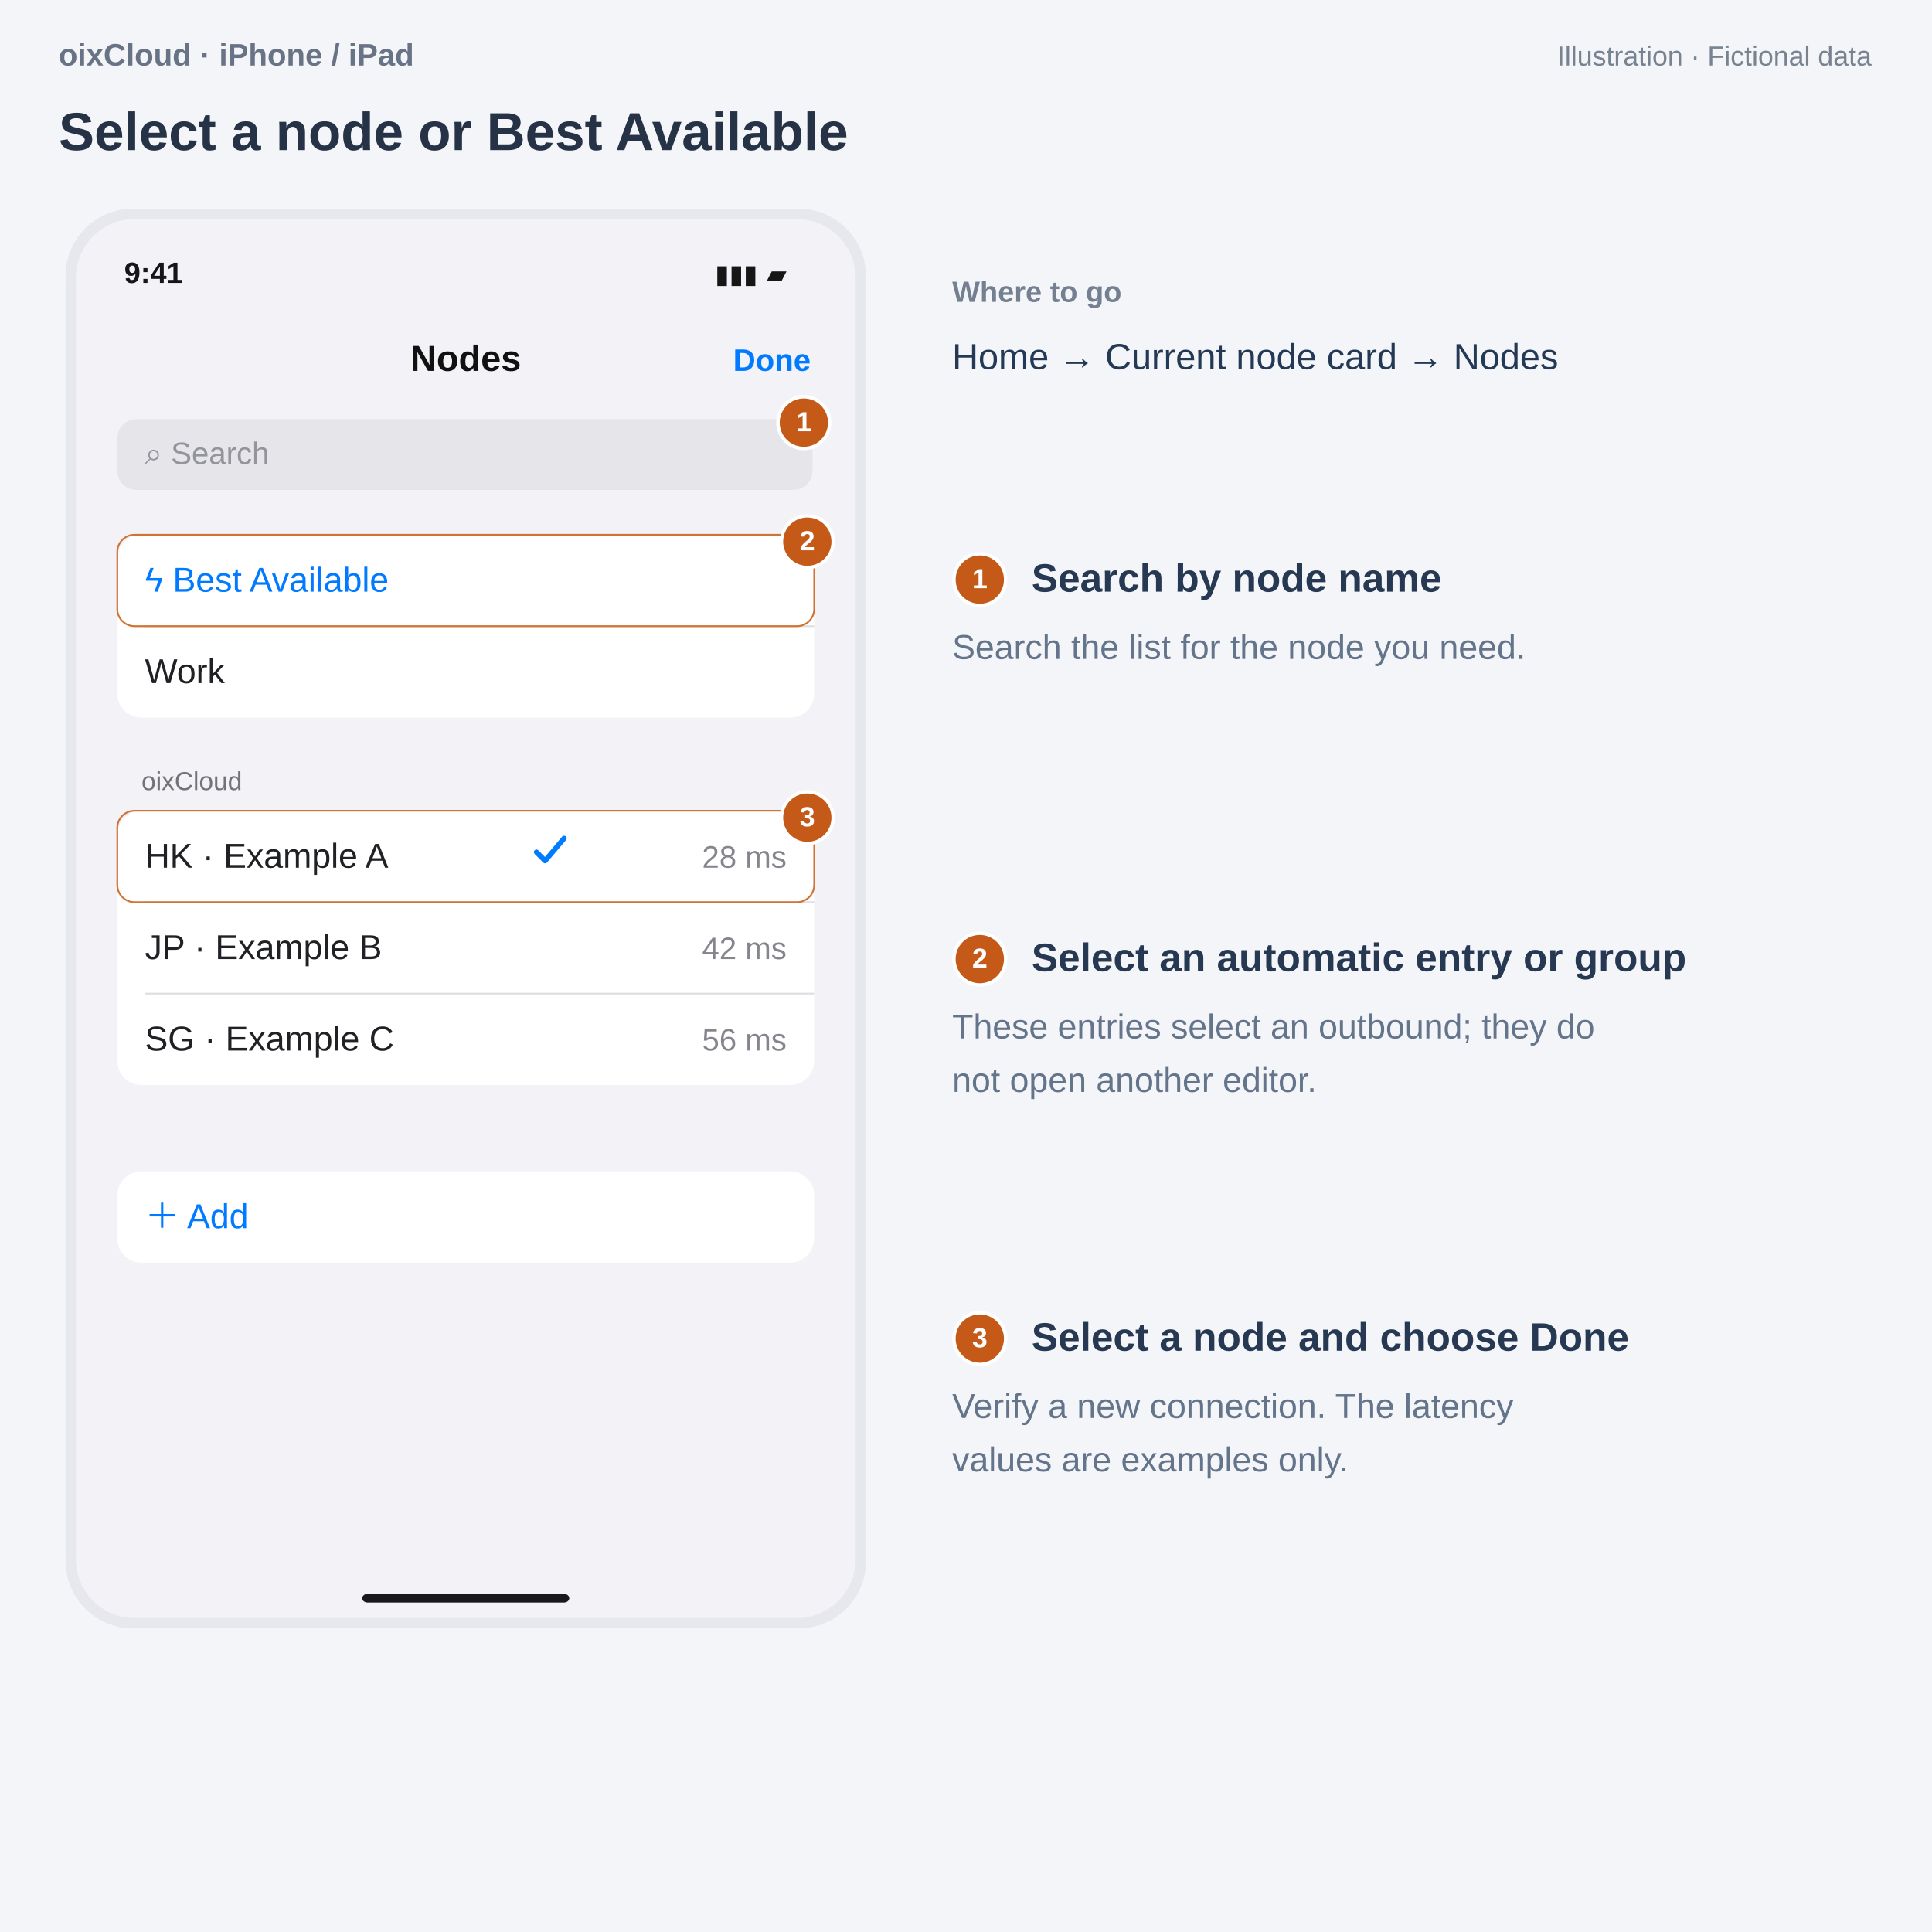
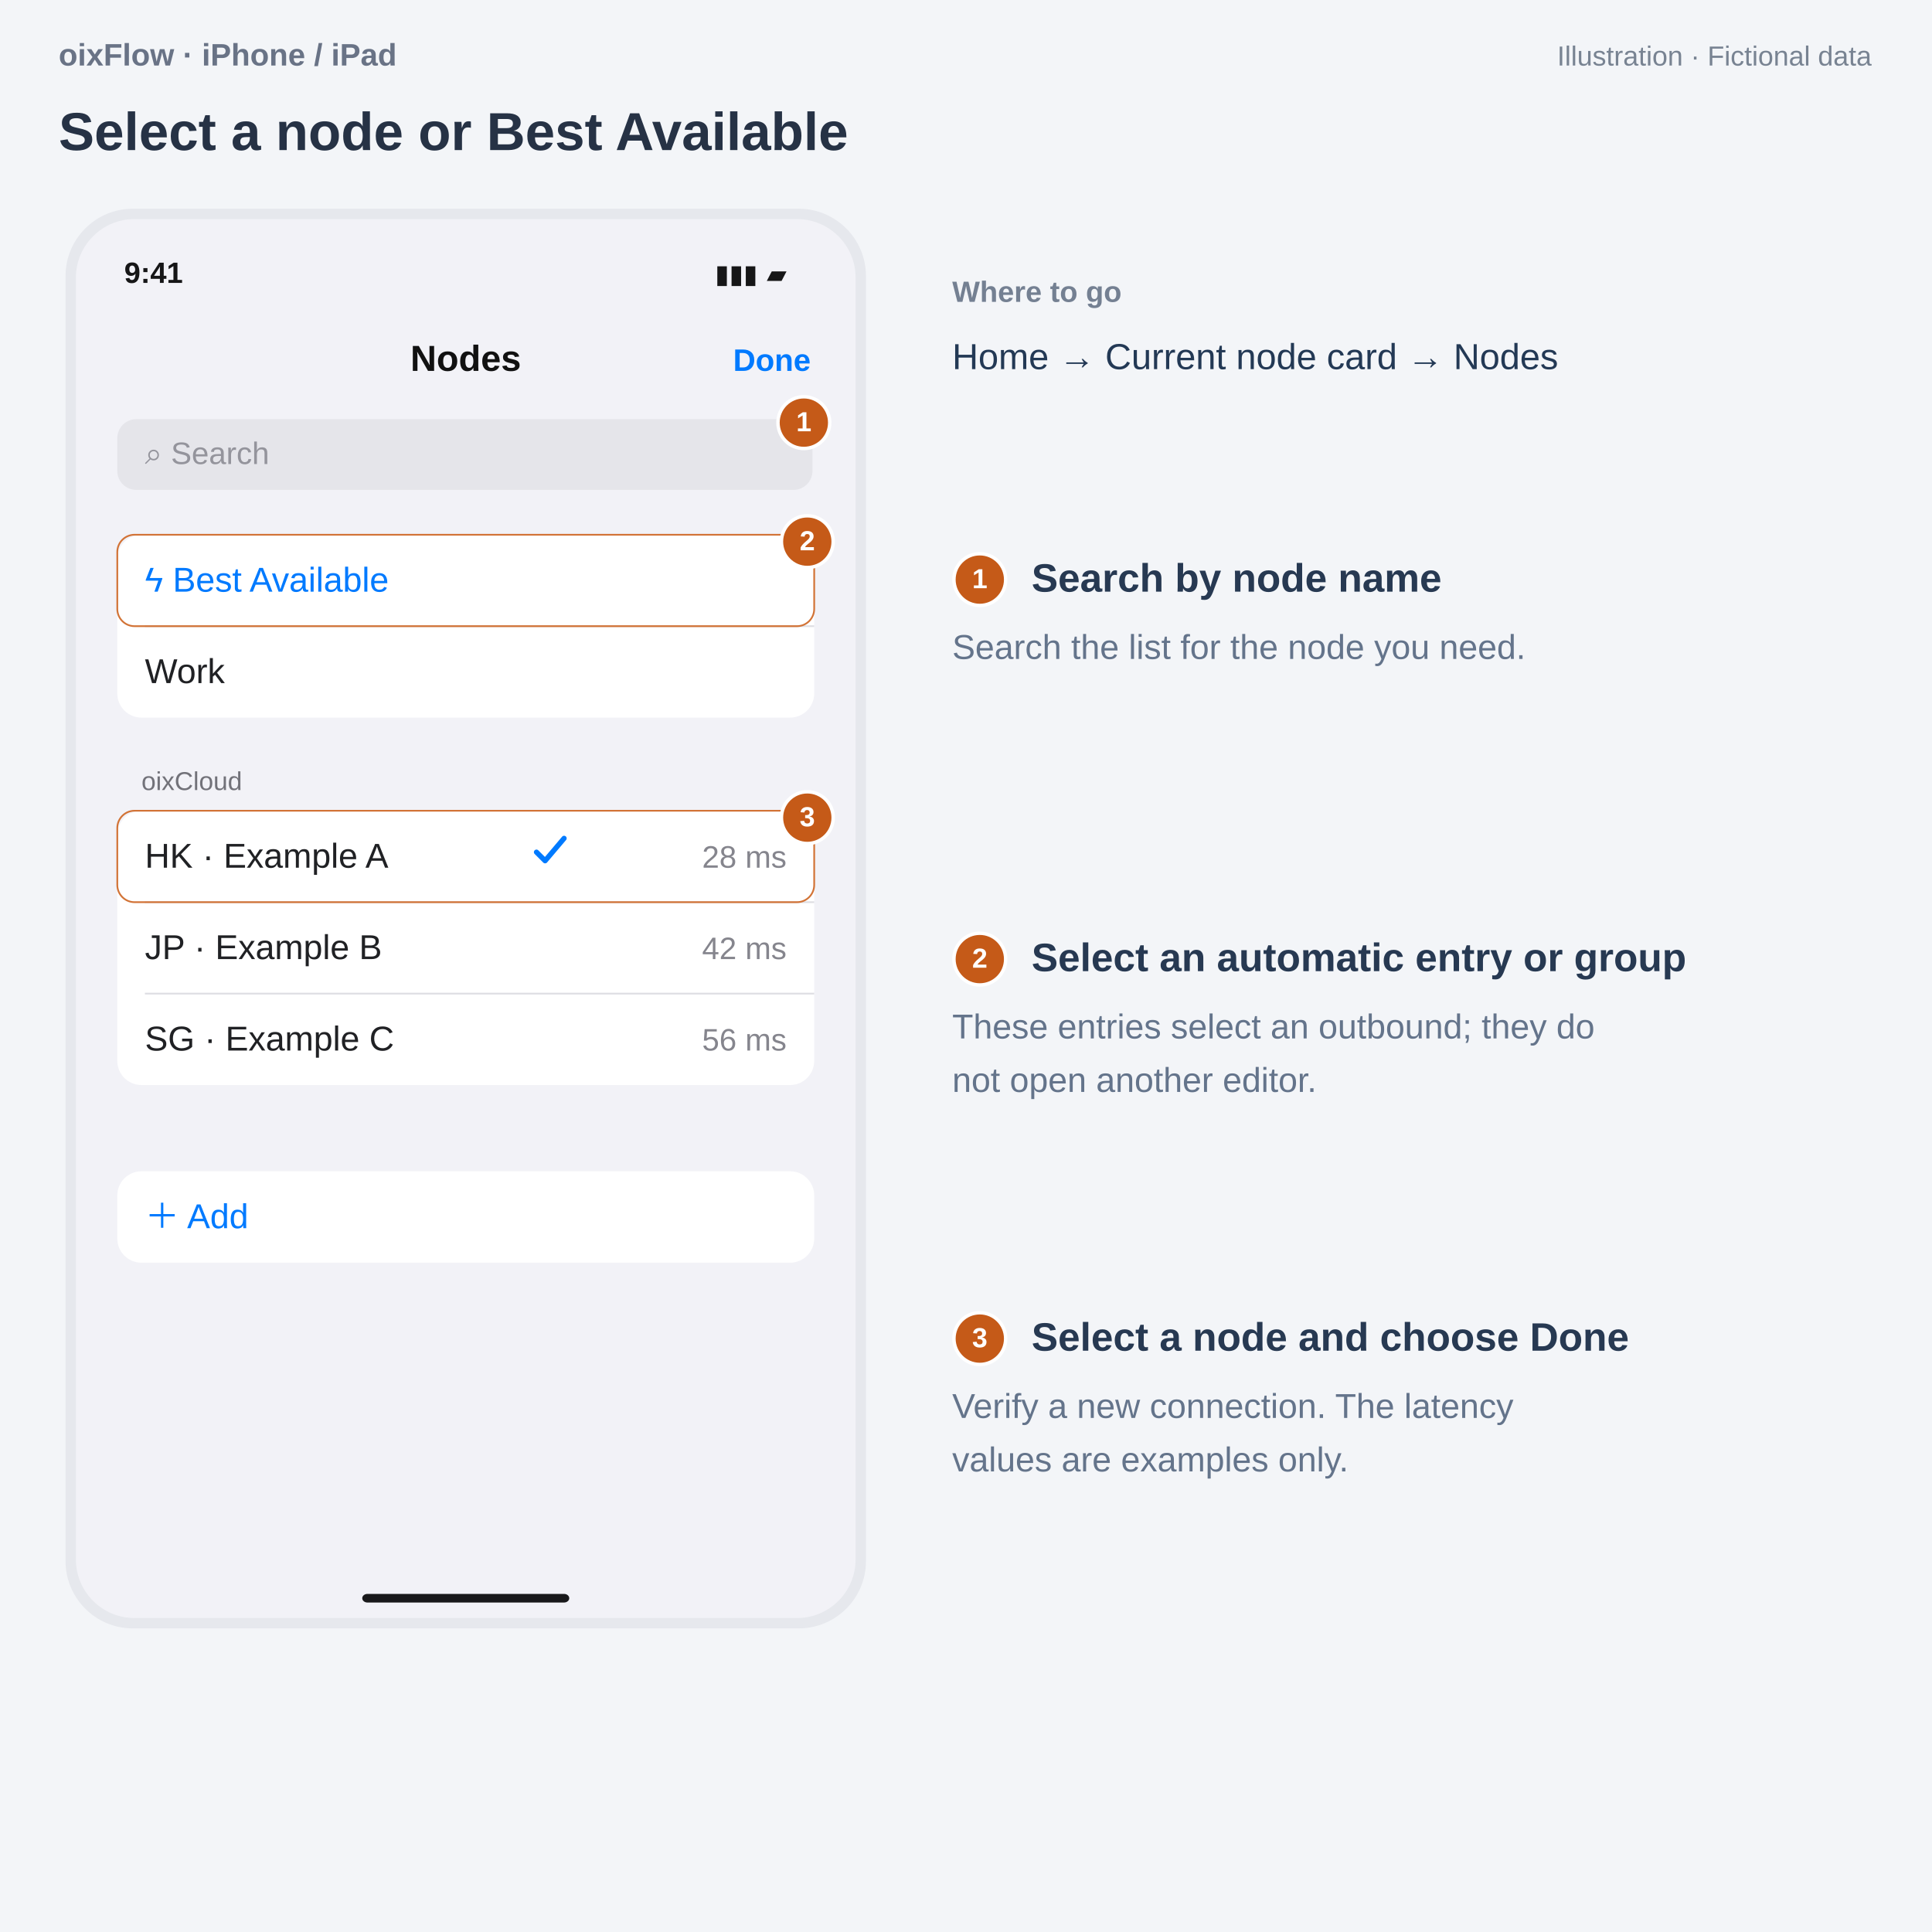
<svg xmlns="http://www.w3.org/2000/svg" width="1120" height="1120" viewBox="0 0 1120 1120" role="img" aria-labelledby="title desc">
  <g font-family="-apple-system,BlinkMacSystemFont,'PingFang SC','Segoe UI',Arial,sans-serif">
    <rect x="0" y="0" width="1120" height="1120" rx="0" fill="#f3f5f8" stroke="none" />
-     <text x="34" y="38" font-size="18" fill="#697386" font-weight="600" text-anchor="start">oixCloud · iPhone / iPad</text>
+     <text x="34" y="38" font-size="18" fill="#697386" font-weight="600" text-anchor="start">oixFlow · iPhone / iPad</text>
    <text x="1085" y="38" font-size="16" fill="#788392" font-weight="500" text-anchor="end">Illustration · Fictional data</text>
    <text x="34" y="87" font-size="31" fill="#263245" font-weight="700" text-anchor="start">Select a node or Best Available</text>
    <rect x="38" y="121" width="464" height="823" rx="39" fill="#e6e8ed" stroke="none" />
    <rect x="44" y="127" width="452" height="811" rx="34" fill="#f2f2f7" stroke="none" />
    <text x="72" y="164" font-size="17" fill="#161617" font-weight="650" text-anchor="start">9:41</text>
    <text x="456" y="164" font-size="15" fill="#161617" font-weight="600" text-anchor="end">▮▮▮  ▰</text>
    <text x="270" y="215" font-size="21" fill="#111" font-weight="600" text-anchor="middle">Nodes</text>
    <text x="470" y="215" font-size="18" fill="#007aff" font-weight="600" text-anchor="end">Done</text>
    <rect x="210" y="924" width="120" height="5" rx="3" fill="#19191b" stroke="none" />
    <rect x="68" y="243" width="403" height="41" rx="11" fill="#e5e5ea" stroke="none" />
    <text x="84" y="269" font-size="18" fill="#94949c" font-weight="400" text-anchor="start">⌕  Search</text>
    <circle cx="466" cy="245" r="15" fill="#c55a18" stroke="#fff" stroke-width="2" />
    <text x="466" y="250" font-size="16" fill="#fff" font-weight="700" text-anchor="middle">1</text>
    <rect x="68" y="310" width="404" height="106" rx="14" fill="#fff" stroke="none" />
    <text x="84" y="343" font-size="20" fill="#007aff" font-weight="400" text-anchor="start">ϟ  Best Available</text>
    <path d="M84 363H472" stroke="#dedee3" stroke-width="1" />
    <rect x="68" y="310" width="404" height="53" rx="10" fill="none" stroke="#d27336" />
    <circle cx="468" cy="314" r="15" fill="#c55a18" stroke="#fff" stroke-width="2" />
    <text x="468" y="319" font-size="16" fill="#fff" font-weight="700" text-anchor="middle">2</text>
    <text x="84" y="396" font-size="20" fill="#202124" font-weight="400" text-anchor="start">Work</text>
    <text x="82" y="458" font-size="15" fill="#727279" font-weight="400" text-anchor="start">oixCloud</text>
    <rect x="68" y="470" width="404" height="159" rx="14" fill="#fff" stroke="none" />
    <text x="84" y="503" font-size="20" fill="#202124" font-weight="400" text-anchor="start">HK · Example A</text>
    <text x="456" y="503" font-size="18" fill="#85858d" font-weight="400" text-anchor="end">28 ms</text>
    <path d="M84 523H472" stroke="#dedee3" stroke-width="1" />
    <rect x="68" y="470" width="404" height="53" rx="10" fill="none" stroke="#d27336" />
    <circle cx="468" cy="474" r="15" fill="#c55a18" stroke="#fff" stroke-width="2" />
    <text x="468" y="479" font-size="16" fill="#fff" font-weight="700" text-anchor="middle">3</text>
    <text x="84" y="556" font-size="20" fill="#202124" font-weight="400" text-anchor="start">JP · Example B</text>
    <text x="456" y="556" font-size="18" fill="#85858d" font-weight="400" text-anchor="end">42 ms</text>
    <path d="M84 576H472" stroke="#dedee3" stroke-width="1" />
    <text x="84" y="609" font-size="20" fill="#202124" font-weight="400" text-anchor="start">SG · Example C</text>
    <text x="456" y="609" font-size="18" fill="#85858d" font-weight="400" text-anchor="end">56 ms</text>
    <path d="M311 494l5 5 11-13" fill="none" stroke="#007aff" stroke-width="3" stroke-linecap="round" stroke-linejoin="round" />
    <rect x="68" y="679" width="404" height="53" rx="14" fill="#fff" stroke="none" />
    <text x="84" y="712" font-size="20" fill="#007aff" font-weight="400" text-anchor="start">＋ Add</text>
    <text x="552" y="175" font-size="17" fill="#748092" font-weight="600" text-anchor="start">Where to go</text>
    <text x="552" y="214" font-size="21" fill="#233955" font-weight="400" text-anchor="start">Home → Current node card → Nodes</text>
    <circle cx="568" cy="336" r="15" fill="#c55a18" stroke="#fff" stroke-width="2" />
    <text x="568" y="341" font-size="16" fill="#fff" font-weight="700" text-anchor="middle">1</text>
    <text x="598" y="343" font-size="23" fill="#273952" font-weight="600" text-anchor="start">Search by node name</text>
    <text x="552" y="382" font-size="20" fill="#64748b" font-weight="400" text-anchor="start">Search the list for the node you need.</text>
    <circle cx="568" cy="556" r="15" fill="#c55a18" stroke="#fff" stroke-width="2" />
    <text x="568" y="561" font-size="16" fill="#fff" font-weight="700" text-anchor="middle">2</text>
    <text x="598" y="563" font-size="23" fill="#273952" font-weight="600" text-anchor="start">Select an automatic entry or group</text>
    <text x="552" y="602" font-size="20" fill="#64748b" font-weight="400" text-anchor="start">These entries select an outbound; they do</text>
    <text x="552" y="633" font-size="20" fill="#64748b" font-weight="400" text-anchor="start">not open another editor.</text>
    <circle cx="568" cy="776" r="15" fill="#c55a18" stroke="#fff" stroke-width="2" />
    <text x="568" y="781" font-size="16" fill="#fff" font-weight="700" text-anchor="middle">3</text>
    <text x="598" y="783" font-size="23" fill="#273952" font-weight="600" text-anchor="start">Select a node and choose Done</text>
    <text x="552" y="822" font-size="20" fill="#64748b" font-weight="400" text-anchor="start">Verify a new connection. The latency</text>
    <text x="552" y="853" font-size="20" fill="#64748b" font-weight="400" text-anchor="start">values are examples only.</text>
  </g>
</svg>
